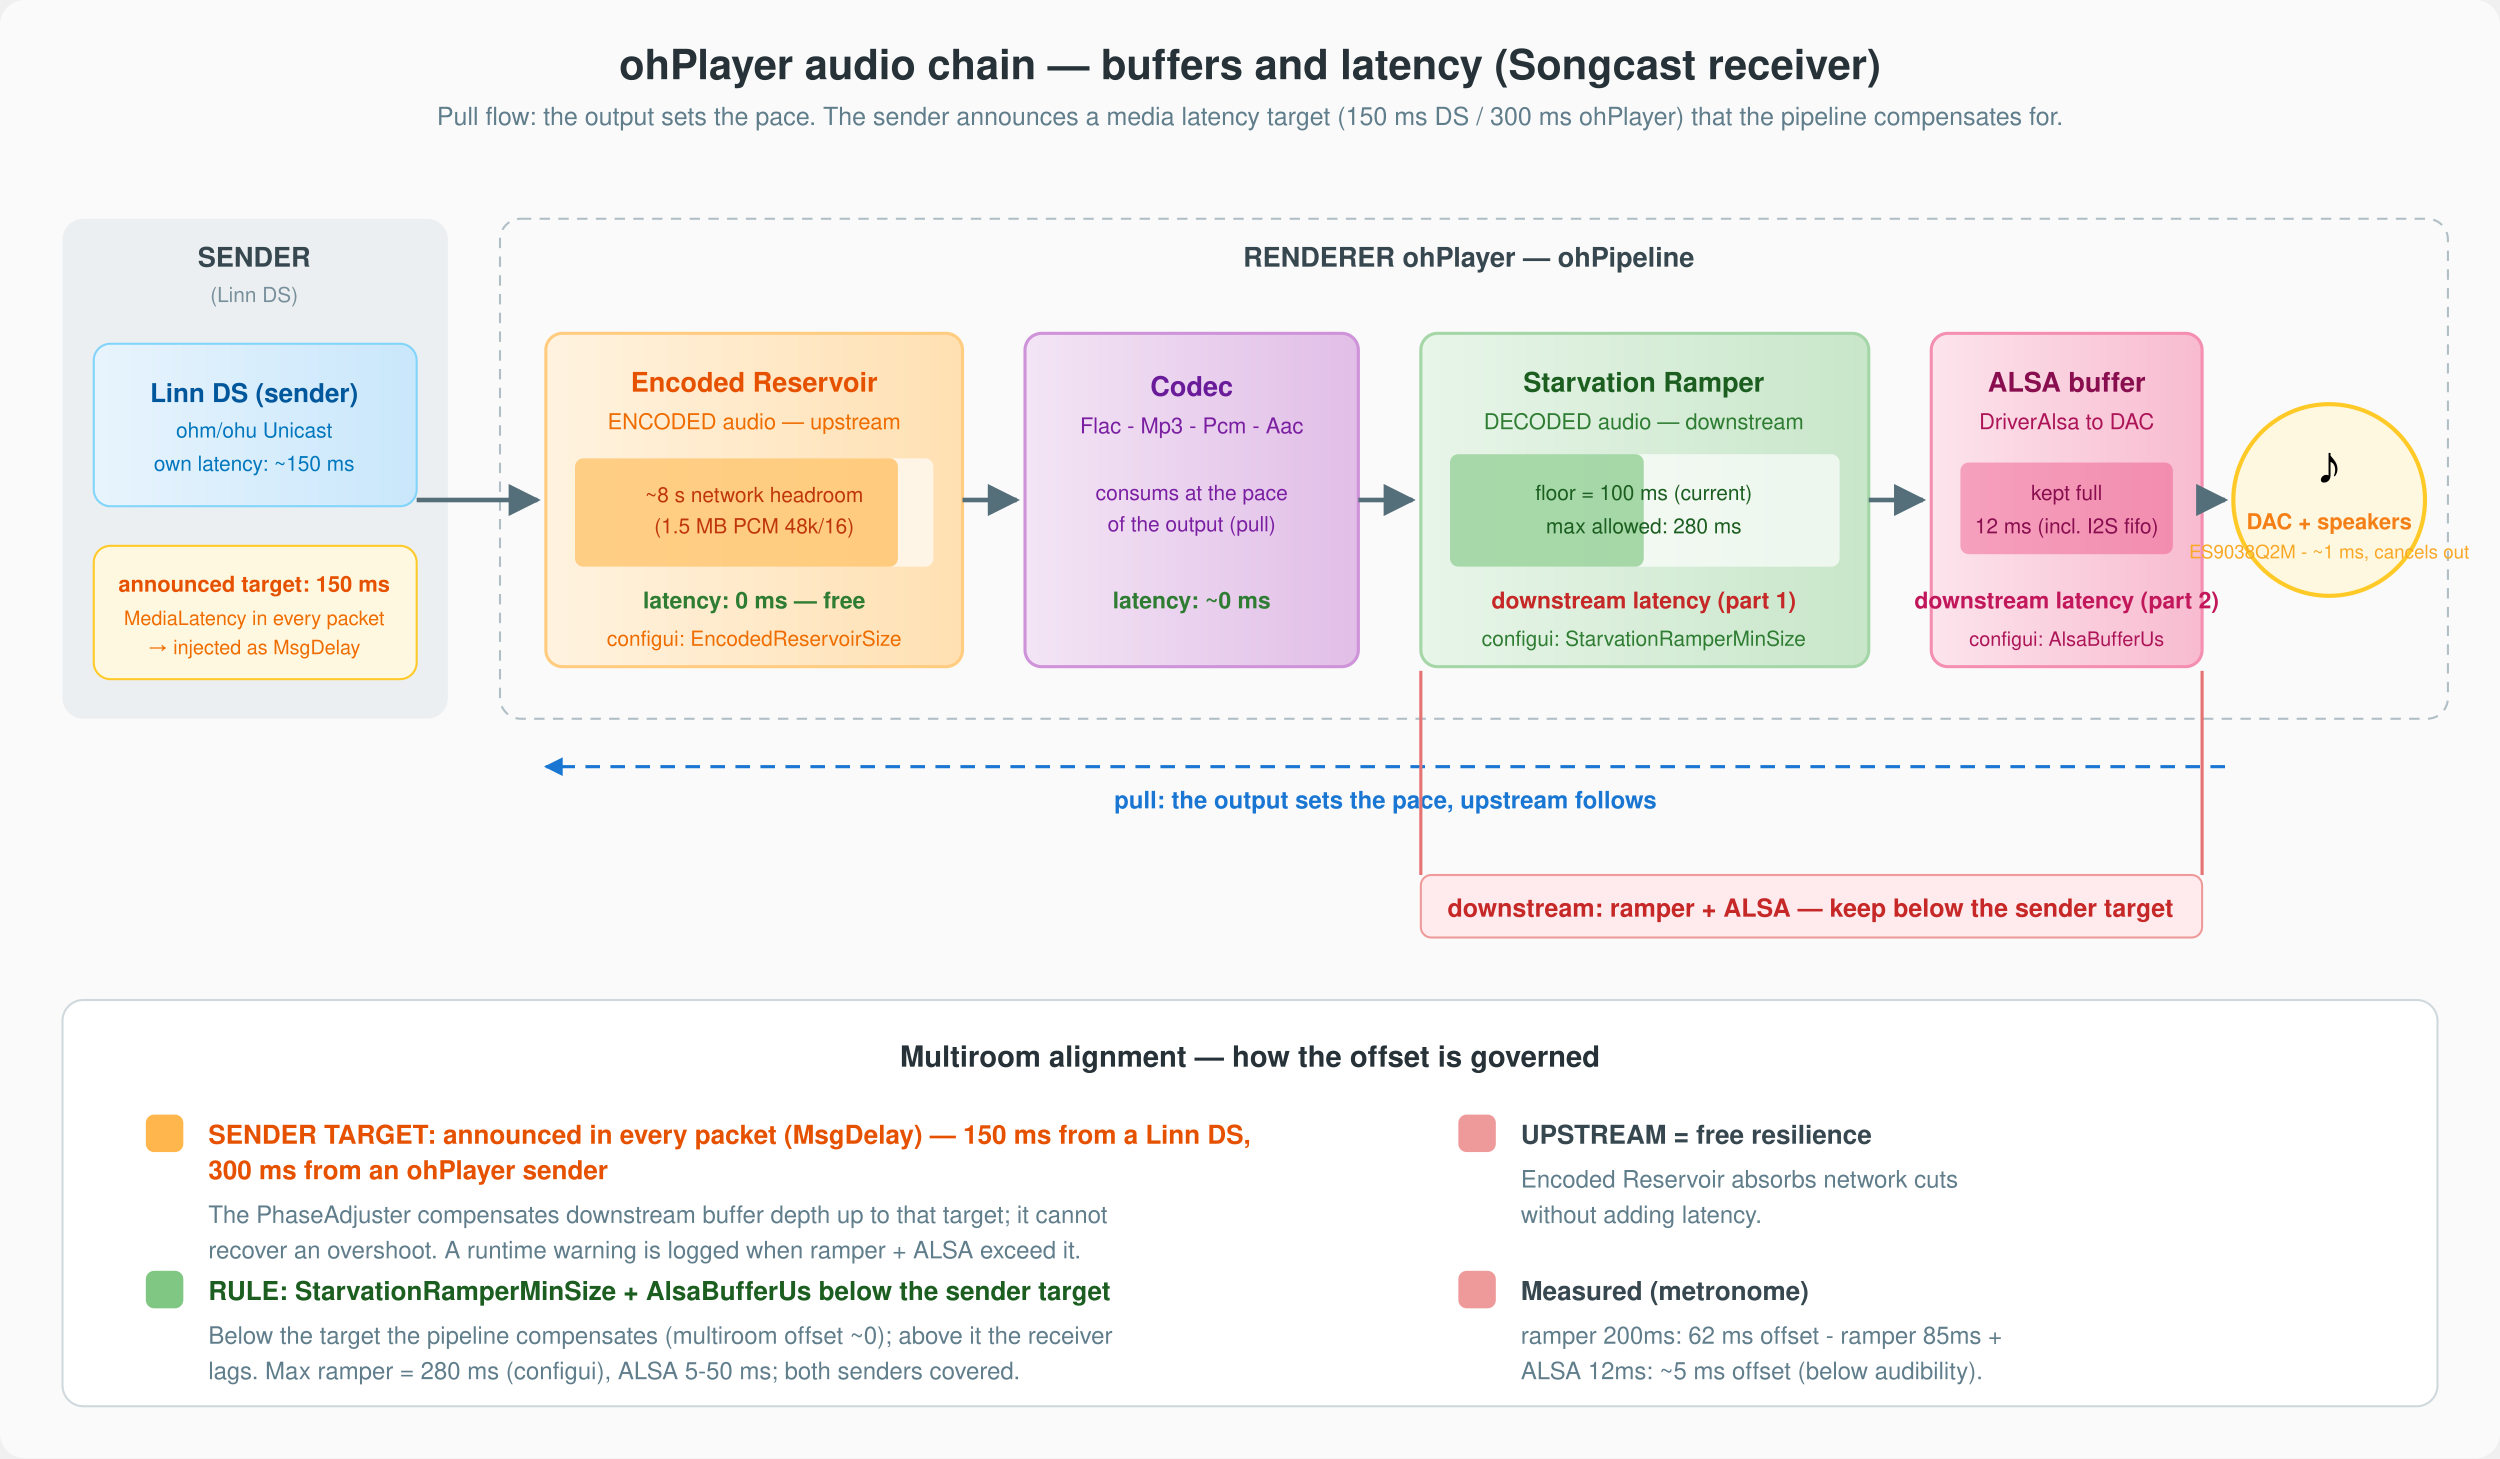
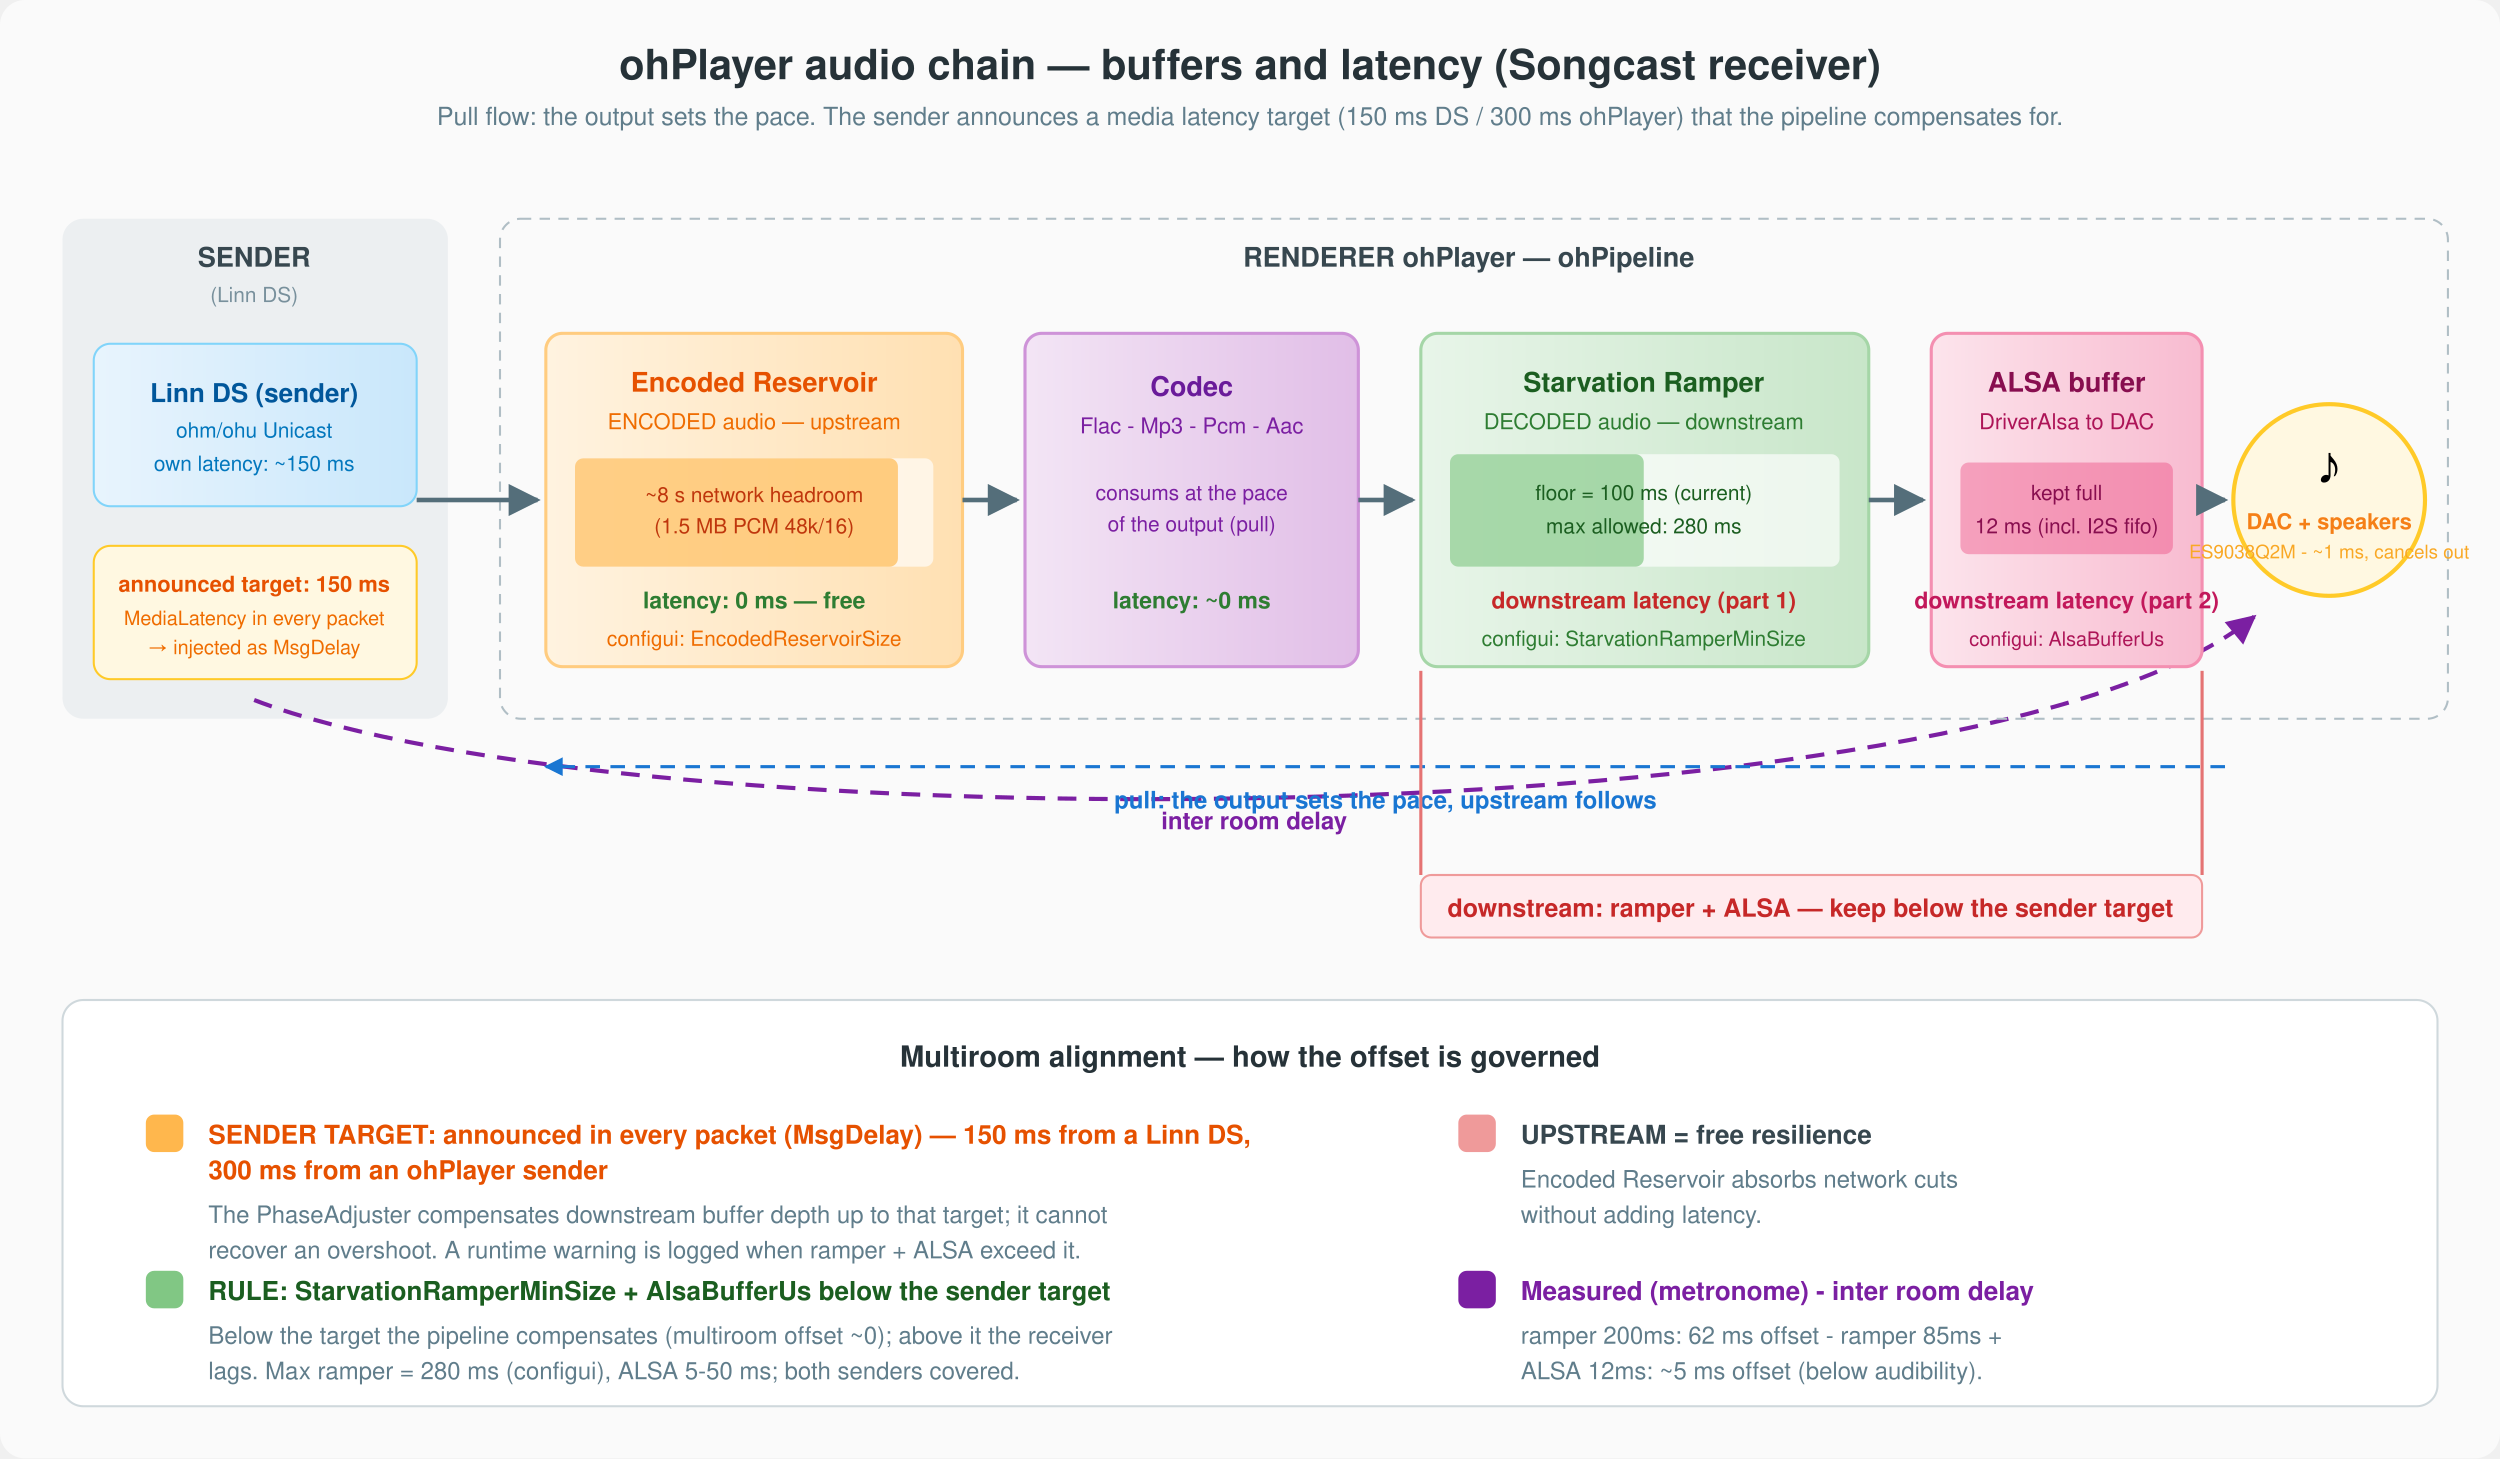
<svg xmlns="http://www.w3.org/2000/svg" width="1200" height="700" viewBox="0 0 1200 700" font-family="Helvetica, Arial, sans-serif">
  <defs>
    <linearGradient id="net" x1="0" y1="0" x2="1" y2="0">
      <stop offset="0" stop-color="#e8f4fd" />
      <stop offset="1" stop-color="#c9e7fb" />
    </linearGradient>
    <linearGradient id="encbuf" x1="0" y1="0" x2="1" y2="0">
      <stop offset="0" stop-color="#fff3e0" />
      <stop offset="1" stop-color="#ffe0b2" />
    </linearGradient>
    <linearGradient id="codec" x1="0" y1="0" x2="1" y2="0">
      <stop offset="0" stop-color="#f3e5f5" />
      <stop offset="1" stop-color="#e1bee7" />
    </linearGradient>
    <linearGradient id="sramper" x1="0" y1="0" x2="1" y2="0">
      <stop offset="0" stop-color="#e8f5e9" />
      <stop offset="1" stop-color="#c8e6c9" />
    </linearGradient>
    <linearGradient id="alsa" x1="0" y1="0" x2="1" y2="0">
      <stop offset="0" stop-color="#fce4ec" />
      <stop offset="1" stop-color="#f8bbd0" />
    </linearGradient>
    <marker id="arrow" viewBox="0 0 10 10" refX="9" refY="5" markerWidth="7" markerHeight="7" orient="auto-start-reverse">
      <path d="M 0 0 L 10 5 L 0 10 z" fill="#546e7a" />
    </marker>
    <marker id="arrowBlue" viewBox="0 0 10 10" refX="9" refY="5" markerWidth="6" markerHeight="6" orient="auto-start-reverse">
      <path d="M 0 0 L 10 5 L 0 10 z" fill="#1976d2" />
    </marker>
+     <marker id="arrowViolet" viewBox="0 0 10 10" refX="9" refY="5" markerWidth="7" markerHeight="7" orient="auto-start-reverse">
+       <path d="M 0 0 L 10 5 L 0 10 z" fill="#7b1fa2" />
+     </marker>
  </defs>
  <rect width="1200" height="700" fill="#fafafa" rx="12" />
  <text x="600" y="38" text-anchor="middle" font-size="20" font-weight="700" fill="#263238">ohPlayer audio chain — buffers and latency (Songcast receiver)</text>
  <text x="600" y="60" text-anchor="middle" font-size="12" fill="#607d8b">Pull flow: the output sets the pace. The sender announces a media latency target (150 ms DS / 300 ms ohPlayer) that the pipeline compensates for.</text>
  <rect x="30" y="105" width="185" height="240" rx="10" fill="#eceff1" />
  <text x="122" y="128" text-anchor="middle" font-size="13" font-weight="700" fill="#37474f">SENDER</text>
  <text x="122" y="145" text-anchor="middle" font-size="10" fill="#78909c">(Linn DS)</text>
  <rect x="45" y="165" width="155" height="78" rx="8" fill="url(#net)" stroke="#81d4fa" />
  <text x="122" y="193" text-anchor="middle" font-size="12.5" font-weight="600" fill="#01579b">Linn DS (sender)</text>
  <text x="122" y="210" text-anchor="middle" font-size="10" fill="#0277bd">ohm/ohu Unicast</text>
  <text x="122" y="226" text-anchor="middle" font-size="10" fill="#0277bd">own latency: ~150 ms</text>
  <rect x="45" y="262" width="155" height="64" rx="8" fill="#fff8e1" stroke="#ffca28" />
  <text x="122" y="284" text-anchor="middle" font-size="10.5" font-weight="700" fill="#e65100">announced target: 150 ms</text>
  <text x="122" y="300" text-anchor="middle" font-size="9.5" fill="#ef6c00">MediaLatency in every packet</text>
  <text x="122" y="314" text-anchor="middle" font-size="9.5" fill="#ef6c00">→ injected as MsgDelay</text>
+   <path d="M 122 336 C 300 405, 950 405, 1082 296" fill="none" stroke="#7b1fa2" stroke-width="2" stroke-dasharray="9,6" marker-end="url(#arrowViolet)" />
+   <text x="602" y="398" text-anchor="middle" font-size="11.5" font-weight="700" fill="#7b1fa2">inter room delay</text>
  <rect x="240" y="105" width="935" height="240" rx="10" fill="none" stroke="#b0bec5" stroke-dasharray="5,4" />
  <text x="705" y="128" text-anchor="middle" font-size="13" font-weight="700" fill="#37474f">RENDERER ohPlayer — ohPipeline</text>
  <rect x="262" y="160" width="200" height="160" rx="8" fill="url(#encbuf)" stroke="#ffcc80" stroke-width="1.5" />
  <text x="362" y="188" text-anchor="middle" font-size="13" font-weight="700" fill="#e65100">Encoded Reservoir</text>
  <text x="362" y="206" text-anchor="middle" font-size="10.5" fill="#ef6c00">ENCODED audio — upstream</text>
  <rect x="276" y="220" width="172" height="52" rx="4" fill="#ffffff" opacity="0.65" />
  <rect x="276" y="220" width="155" height="52" rx="4" fill="#ff9800" opacity="0.45" />
  <text x="362" y="241" text-anchor="middle" font-size="10" fill="#bf360c">~8 s network headroom</text>
  <text x="362" y="256" text-anchor="middle" font-size="10" fill="#bf360c">(1.5 MB PCM 48k/16)</text>
  <text x="362" y="292" text-anchor="middle" font-size="11" font-weight="700" fill="#2e7d32">latency: 0 ms — free</text>
  <text x="362" y="310" text-anchor="middle" font-size="10" fill="#ef6c00">configui: EncodedReservoirSize</text>
  <rect x="492" y="160" width="160" height="160" rx="8" fill="url(#codec)" stroke="#ce93d8" stroke-width="1.5" />
  <text x="572" y="190" text-anchor="middle" font-size="13" font-weight="700" fill="#6a1b9a">Codec</text>
  <text x="572" y="208" text-anchor="middle" font-size="10.5" fill="#7b1fa2">Flac - Mp3 - Pcm - Aac</text>
  <text x="572" y="240" text-anchor="middle" font-size="10" fill="#7b1fa2">consums at the pace</text>
  <text x="572" y="255" text-anchor="middle" font-size="10" fill="#7b1fa2">of the output (pull)</text>
  <text x="572" y="292" text-anchor="middle" font-size="11" font-weight="600" fill="#2e7d32">latency: ~0 ms</text>
  <rect x="682" y="160" width="215" height="160" rx="8" fill="url(#sramper)" stroke="#a5d6a7" stroke-width="1.5" />
  <text x="789" y="188" text-anchor="middle" font-size="13" font-weight="700" fill="#1b5e20">Starvation Ramper</text>
  <text x="789" y="206" text-anchor="middle" font-size="10.5" fill="#2e7d32">DECODED audio — downstream</text>
  <rect x="696" y="218" width="187" height="54" rx="4" fill="#ffffff" opacity="0.65" />
  <rect x="696" y="218" width="93" height="54" rx="4" fill="#66bb6a" opacity="0.55" />
  <text x="789" y="240" text-anchor="middle" font-size="10" fill="#1b5e20">floor = 100 ms (current)</text>
  <text x="789" y="256" text-anchor="middle" font-size="10" fill="#1b5e20">max allowed: 280 ms</text>
  <text x="789" y="292" text-anchor="middle" font-size="11" font-weight="700" fill="#c62828">downstream latency (part 1)</text>
  <text x="789" y="310" text-anchor="middle" font-size="10" fill="#2e7d32">configui: StarvationRamperMinSize</text>
  <rect x="927" y="160" width="130" height="160" rx="8" fill="url(#alsa)" stroke="#f48fb1" stroke-width="1.5" />
  <text x="992" y="188" text-anchor="middle" font-size="13" font-weight="700" fill="#880e4f">ALSA buffer</text>
  <text x="992" y="206" text-anchor="middle" font-size="10.5" fill="#ad1457">DriverAlsa to DAC</text>
  <rect x="941" y="222" width="102" height="44" rx="4" fill="#ec407a" opacity="0.4" />
  <text x="992" y="240" text-anchor="middle" font-size="10" fill="#880e4f">kept full</text>
  <text x="992" y="256" text-anchor="middle" font-size="10" fill="#880e4f">12 ms (incl. I2S fifo)</text>
  <text x="992" y="292" text-anchor="middle" font-size="11" font-weight="600" fill="#c2185b">downstream latency (part 2)</text>
  <text x="992" y="310" text-anchor="middle" font-size="9.5" fill="#ad1457">configui: AlsaBufferUs</text>
  <circle cx="1118" cy="240" r="46" fill="#fff8e1" stroke="#ffca28" stroke-width="2" />
  <text x="1118" y="232" text-anchor="middle" font-size="20">♪</text>
  <text x="1118" y="254" text-anchor="middle" font-size="10.5" font-weight="600" fill="#f57f17">DAC + speakers</text>
  <text x="1118" y="268" text-anchor="middle" font-size="9" fill="#f9a825">ES9038Q2M - ~1 ms, cancels out</text>
  <line x1="200" y1="240" x2="258" y2="240" stroke="#546e7a" stroke-width="2.2" marker-end="url(#arrow)" />
  <line x1="462" y1="240" x2="488" y2="240" stroke="#546e7a" stroke-width="2.2" marker-end="url(#arrow)" />
  <line x1="652" y1="240" x2="678" y2="240" stroke="#546e7a" stroke-width="2.2" marker-end="url(#arrow)" />
  <line x1="897" y1="240" x2="923" y2="240" stroke="#546e7a" stroke-width="2.2" marker-end="url(#arrow)" />
  <line x1="1057" y1="240" x2="1068" y2="240" stroke="#546e7a" stroke-width="2.2" marker-end="url(#arrow)" />
  <line x1="1068" y1="368" x2="262" y2="368" stroke="#1976d2" stroke-width="1.5" stroke-dasharray="7,5" marker-end="url(#arrowBlue)" />
  <text x="665" y="388" text-anchor="middle" font-size="11.5" font-weight="600" fill="#1976d2">pull: the output sets the pace, upstream follows</text>
  <line x1="682" y1="322" x2="682" y2="420" stroke="#e57373" stroke-width="1.5" />
  <line x1="1057" y1="322" x2="1057" y2="420" stroke="#e57373" stroke-width="1.5" />
  <rect x="682" y="420" width="375" height="30" rx="5" fill="#ffebee" stroke="#ef9a9a" />
  <text x="869" y="440" text-anchor="middle" font-size="12" font-weight="700" fill="#c62828">downstream: ramper + ALSA — keep below the sender target</text>
  <rect x="30" y="480" width="1140" height="195" rx="10" fill="#ffffff" stroke="#cfd8dc" />
  <text x="600" y="512" text-anchor="middle" font-size="14" font-weight="700" fill="#263238">Multiroom alignment — how the offset is governed</text>
  <rect x="70" y="535" width="18" height="18" rx="4" fill="#ffb74d" />
  <text x="100" y="549" font-size="12.5" font-weight="700" fill="#e65100">SENDER TARGET: announced in every packet (MsgDelay) — 150 ms from a Linn DS,</text>
  <text x="100" y="566" font-size="12.5" font-weight="700" fill="#e65100">300 ms from an ohPlayer sender</text>
  <text x="100" y="587" font-size="11.5" fill="#607d8b">The PhaseAdjuster compensates downstream buffer depth up to that target; it cannot</text>
  <text x="100" y="604" font-size="11.5" fill="#607d8b">recover an overshoot. A runtime warning is logged when ramper + ALSA exceed it.</text>
  <rect x="70" y="610" width="18" height="18" rx="4" fill="#81c784" />
  <text x="100" y="624" font-size="12.5" font-weight="700" fill="#1b5e20">RULE: StarvationRamperMinSize + AlsaBufferUs below the sender target</text>
  <text x="100" y="645" font-size="11.5" fill="#607d8b">Below the target the pipeline compensates (multiroom offset ~0); above it the receiver</text>
  <text x="100" y="662" font-size="11.5" fill="#607d8b">lags. Max ramper = 280 ms (configui), ALSA 5-50 ms; both senders covered.</text>
  <rect x="700" y="535" width="18" height="18" rx="4" fill="#ef9a9a" />
  <text x="730" y="549" font-size="12.5" font-weight="700" fill="#37474f">UPSTREAM = free resilience</text>
  <text x="730" y="570" font-size="11.5" fill="#607d8b">Encoded Reservoir absorbs network cuts</text>
  <text x="730" y="587" font-size="11.5" fill="#607d8b">without adding latency.</text>
-   <rect x="700" y="610" width="18" height="18" rx="4" fill="#ef9a9a" />
-   <text x="730" y="624" font-size="12.5" font-weight="700" fill="#37474f">Measured (metronome)</text>
+   <rect x="700" y="610" width="18" height="18" rx="4" fill="#7b1fa2" />
+   <text x="730" y="624" font-size="12.5" font-weight="700" fill="#7b1fa2">Measured (metronome) - inter room delay</text>
  <text x="730" y="645" font-size="11.5" fill="#607d8b">ramper 200ms: 62 ms offset - ramper 85ms +</text>
  <text x="730" y="662" font-size="11.5" fill="#607d8b">ALSA 12ms: ~5 ms offset (below audibility).</text>
</svg>
